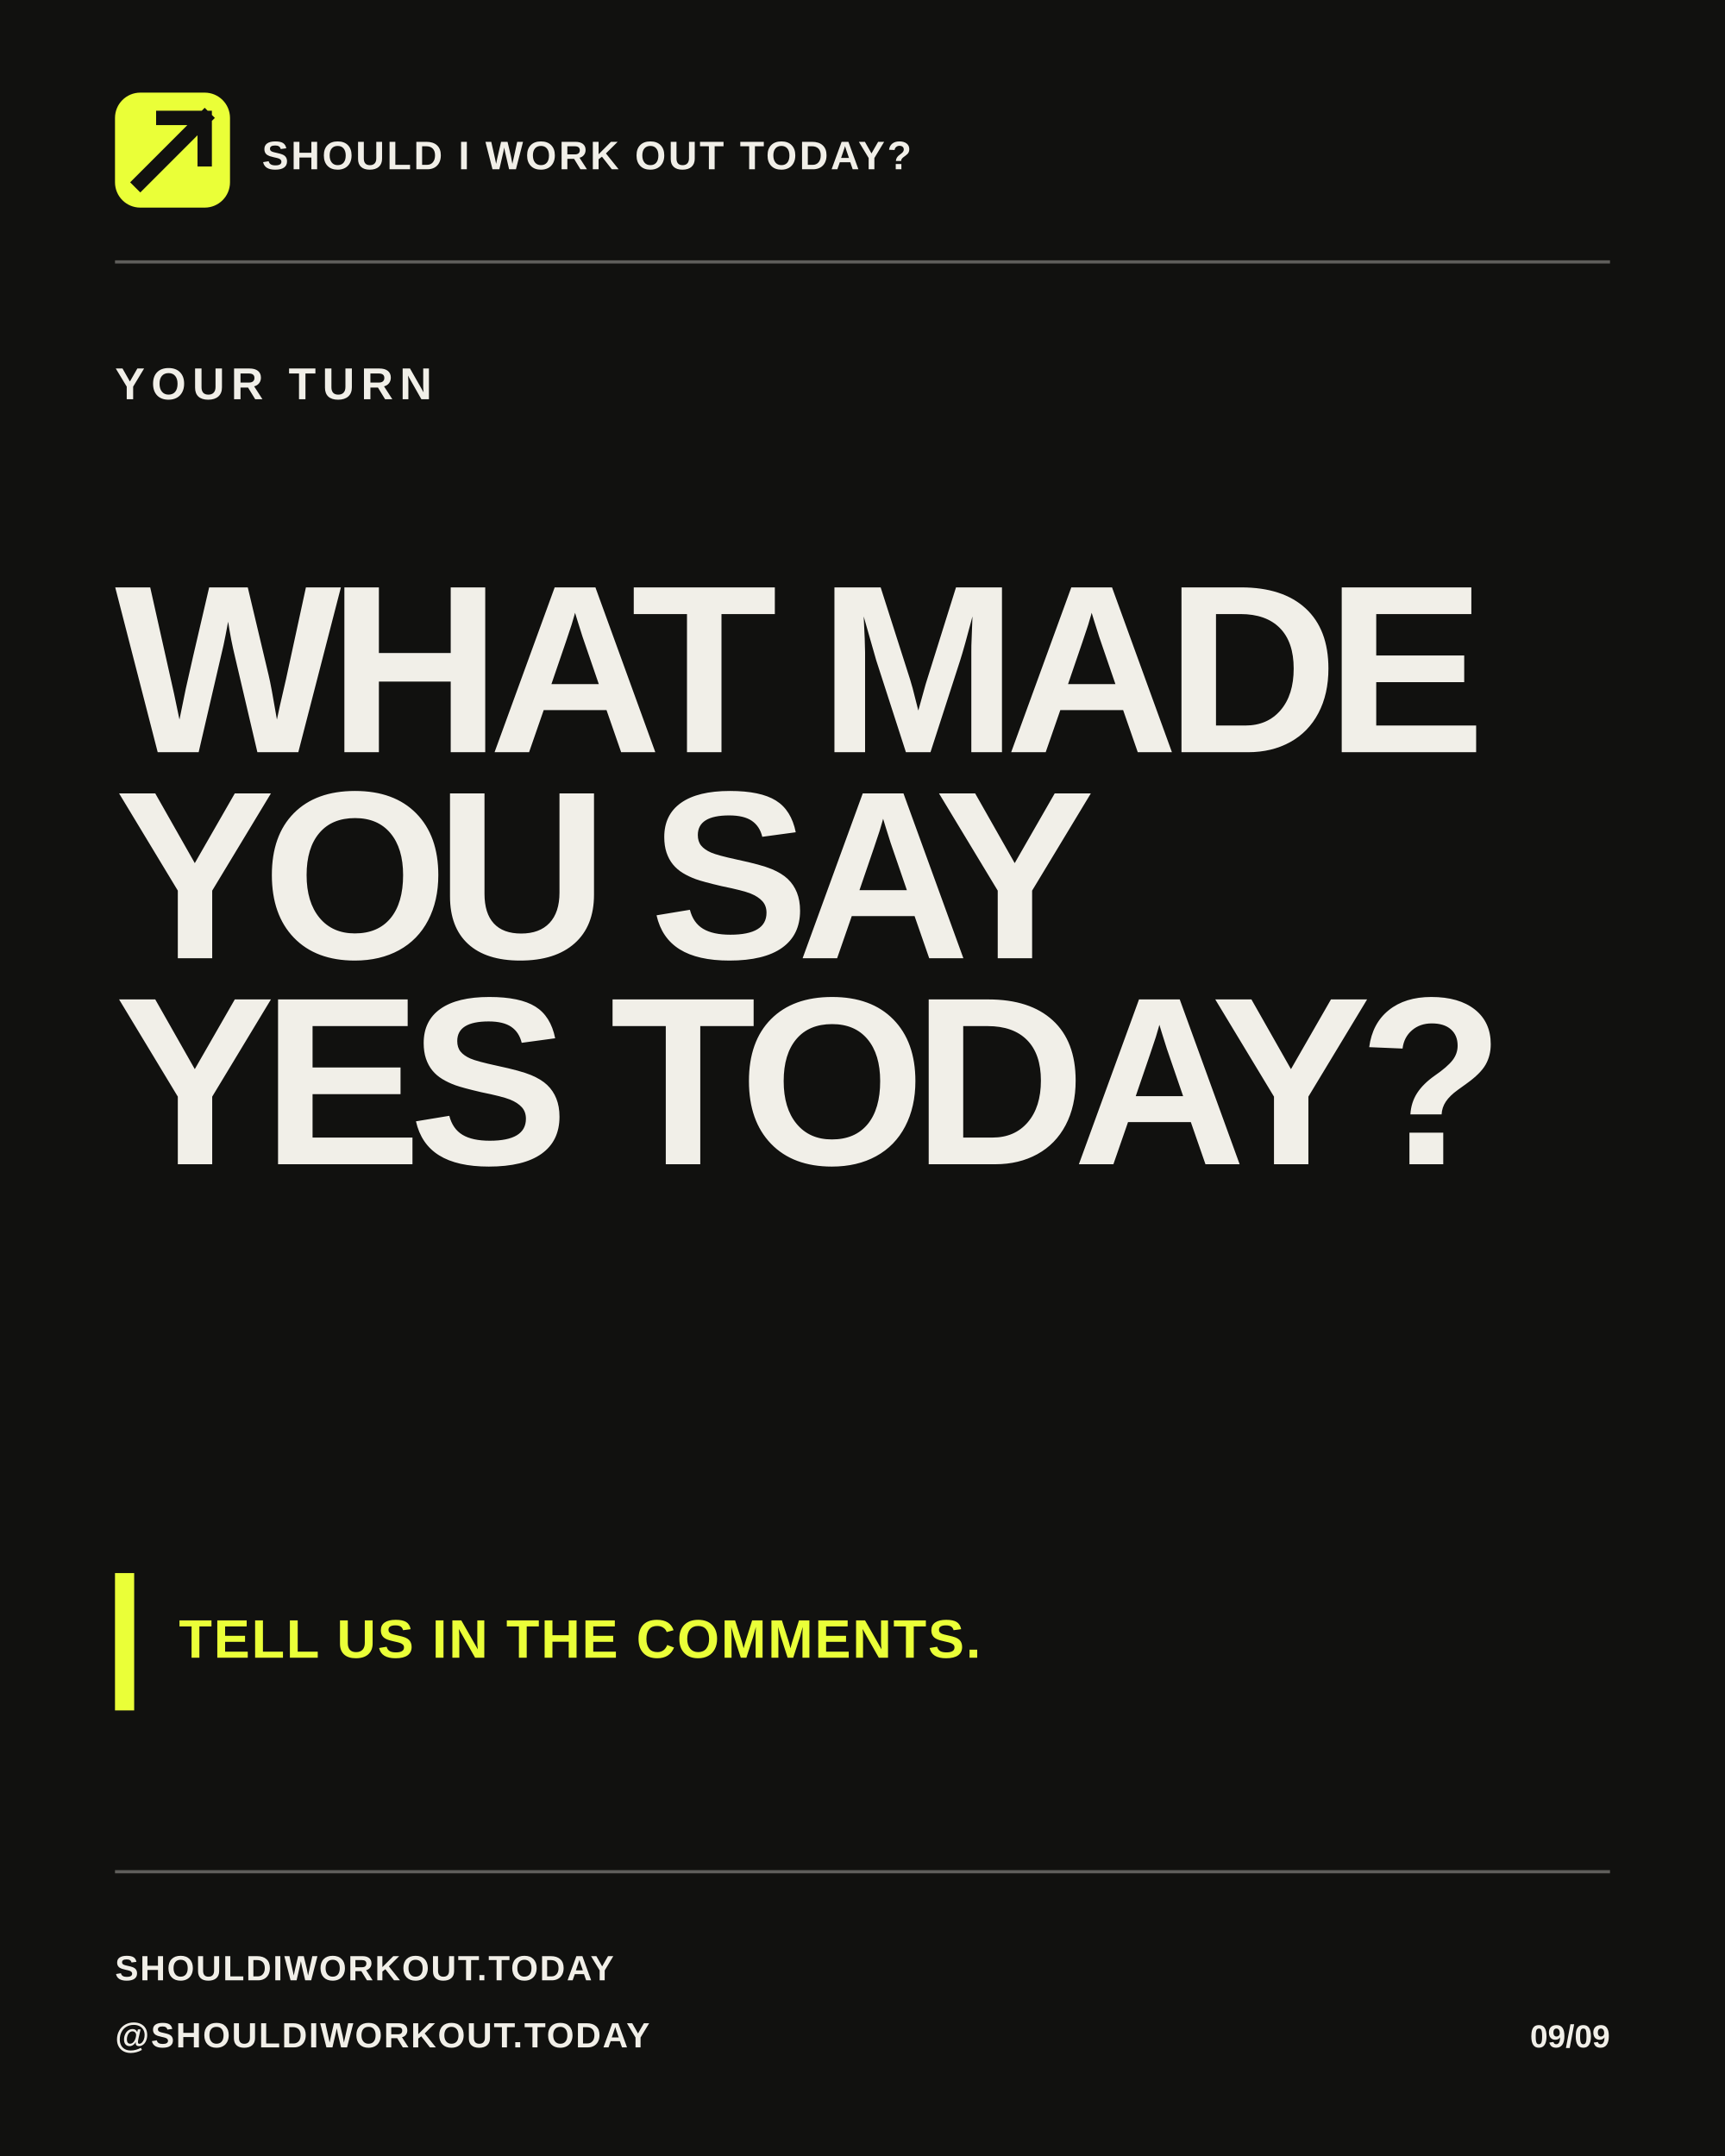
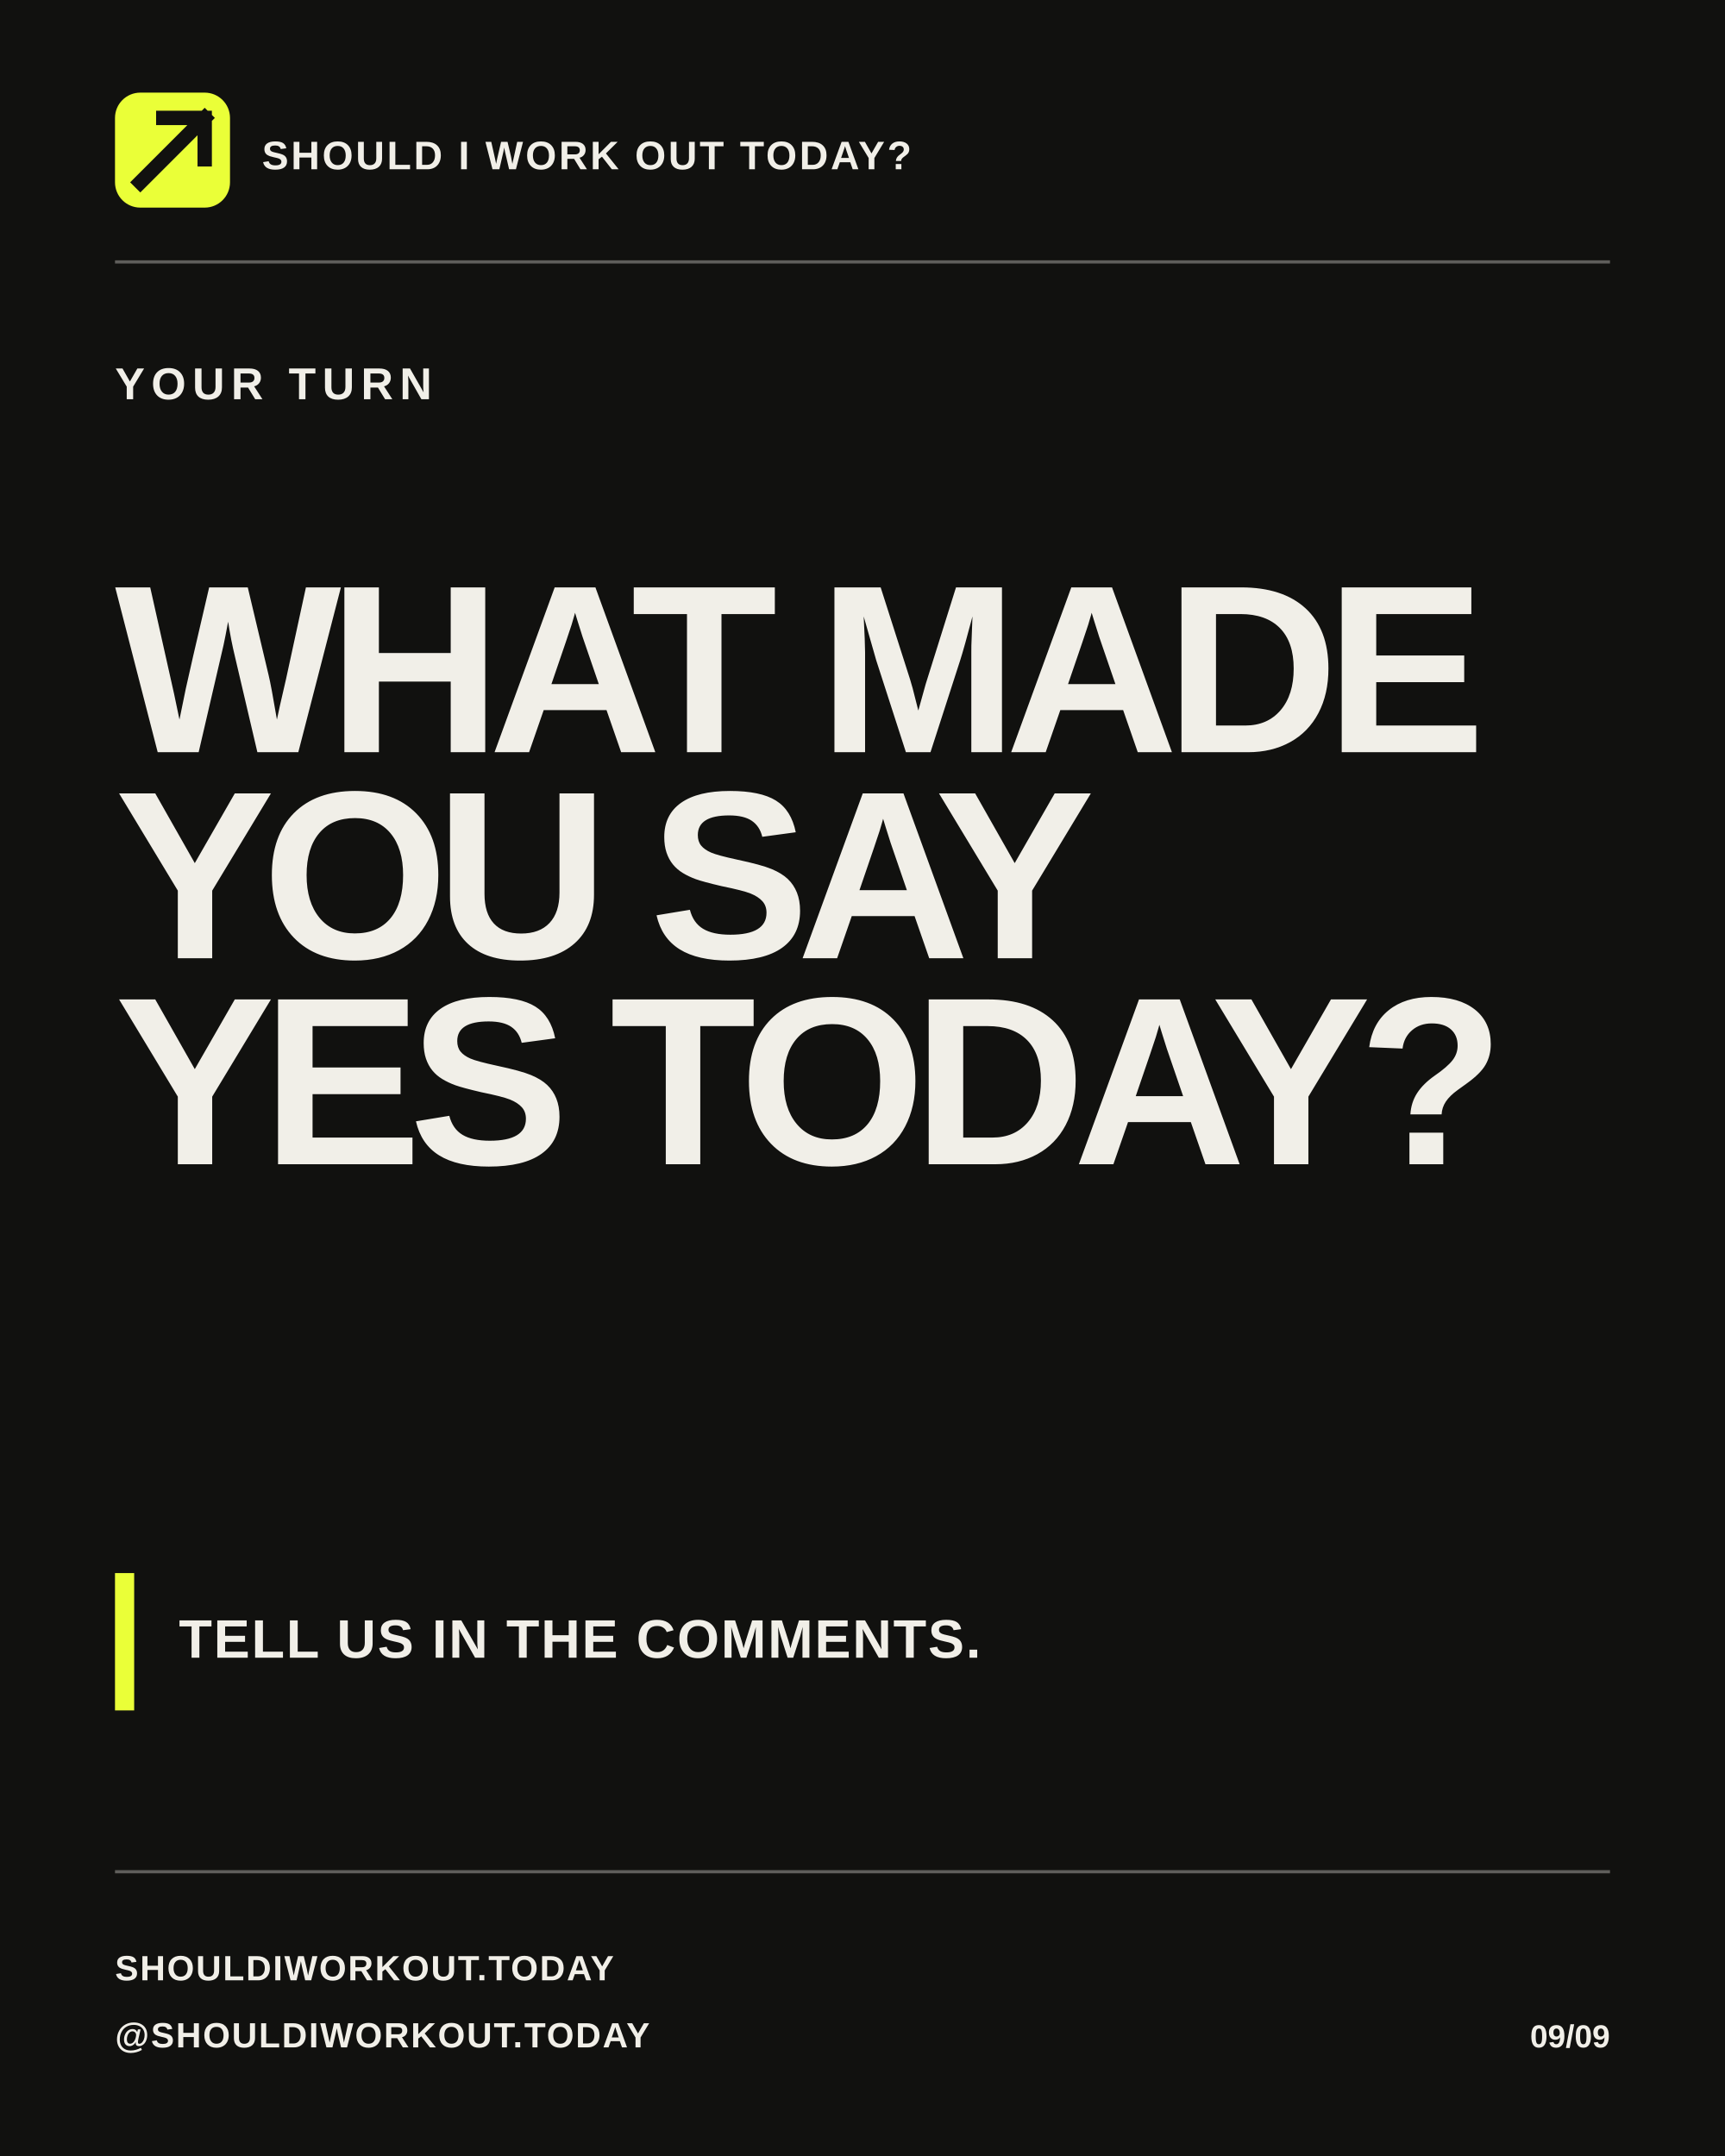
<svg xmlns="http://www.w3.org/2000/svg" width="1080" height="1350" viewBox="0 0 1080 1350">
  <rect width="1080" height="1350" fill="#11110f" />
  <style>
    text { font-family: Arial, Helvetica, sans-serif; fill: #f1efe8; }
    .brand { font-size: 25px; font-weight: 900; letter-spacing: 1.5px; }
    .kicker { font-size: 28px; font-weight: 800; letter-spacing: 4px; }
    .main { font-size: 150px; font-weight: 900; letter-spacing: -8px; }
-     .accent { font-size: 34px; font-weight: 900; letter-spacing: 1px; fill: #eaff38; }
+     .accent { font-size: 34px; font-weight: 900; letter-spacing: 1px; fill: #f1efe8; }
    .footer { font-size: 22px; font-weight: 800; letter-spacing: 1px; }
    .number { font-size: 20px; font-weight: 900; }
  </style>
  <rect x="72" y="58" width="72" height="72" rx="15.84" fill="#eaff38" />
  <path d="M87.84 114.16 128.16 73.84 M102.24 73.84 H128.16 V99.76" fill="none" stroke="#11110f" stroke-width="9" stroke-linecap="square" stroke-linejoin="miter" />
  <text x="164" y="106" class="brand">SHOULD I WORK OUT TODAY?</text>
  <line x1="72" y1="164" x2="1008" y2="164" stroke="#f1efe8" stroke-width="2" opacity=".35" />
  <text x="72" y="250" class="kicker">YOUR TURN</text>
  <text x="72" y="471" class="main">WHAT MADE</text>
  <text x="72" y="600" class="main">YOU SAY</text>
  <text x="72" y="729" class="main">YES TODAY?</text>
  <rect x="72" y="985" width="12" height="86" fill="#eaff38" />
  <text x="112" y="1038" class="accent">TELL US IN THE COMMENTS.</text>
  <line x1="72" y1="1172" x2="1008" y2="1172" stroke="#f1efe8" stroke-width="2" opacity=".35" />
  <text x="72" y="1240" class="footer">SHOULDIWORKOUT.TODAY</text>
  <text x="72" y="1282" class="footer">@SHOULDIWORKOUT.TODAY</text>
  <text x="1008" y="1282" text-anchor="end" class="number">09/09</text>
</svg>
